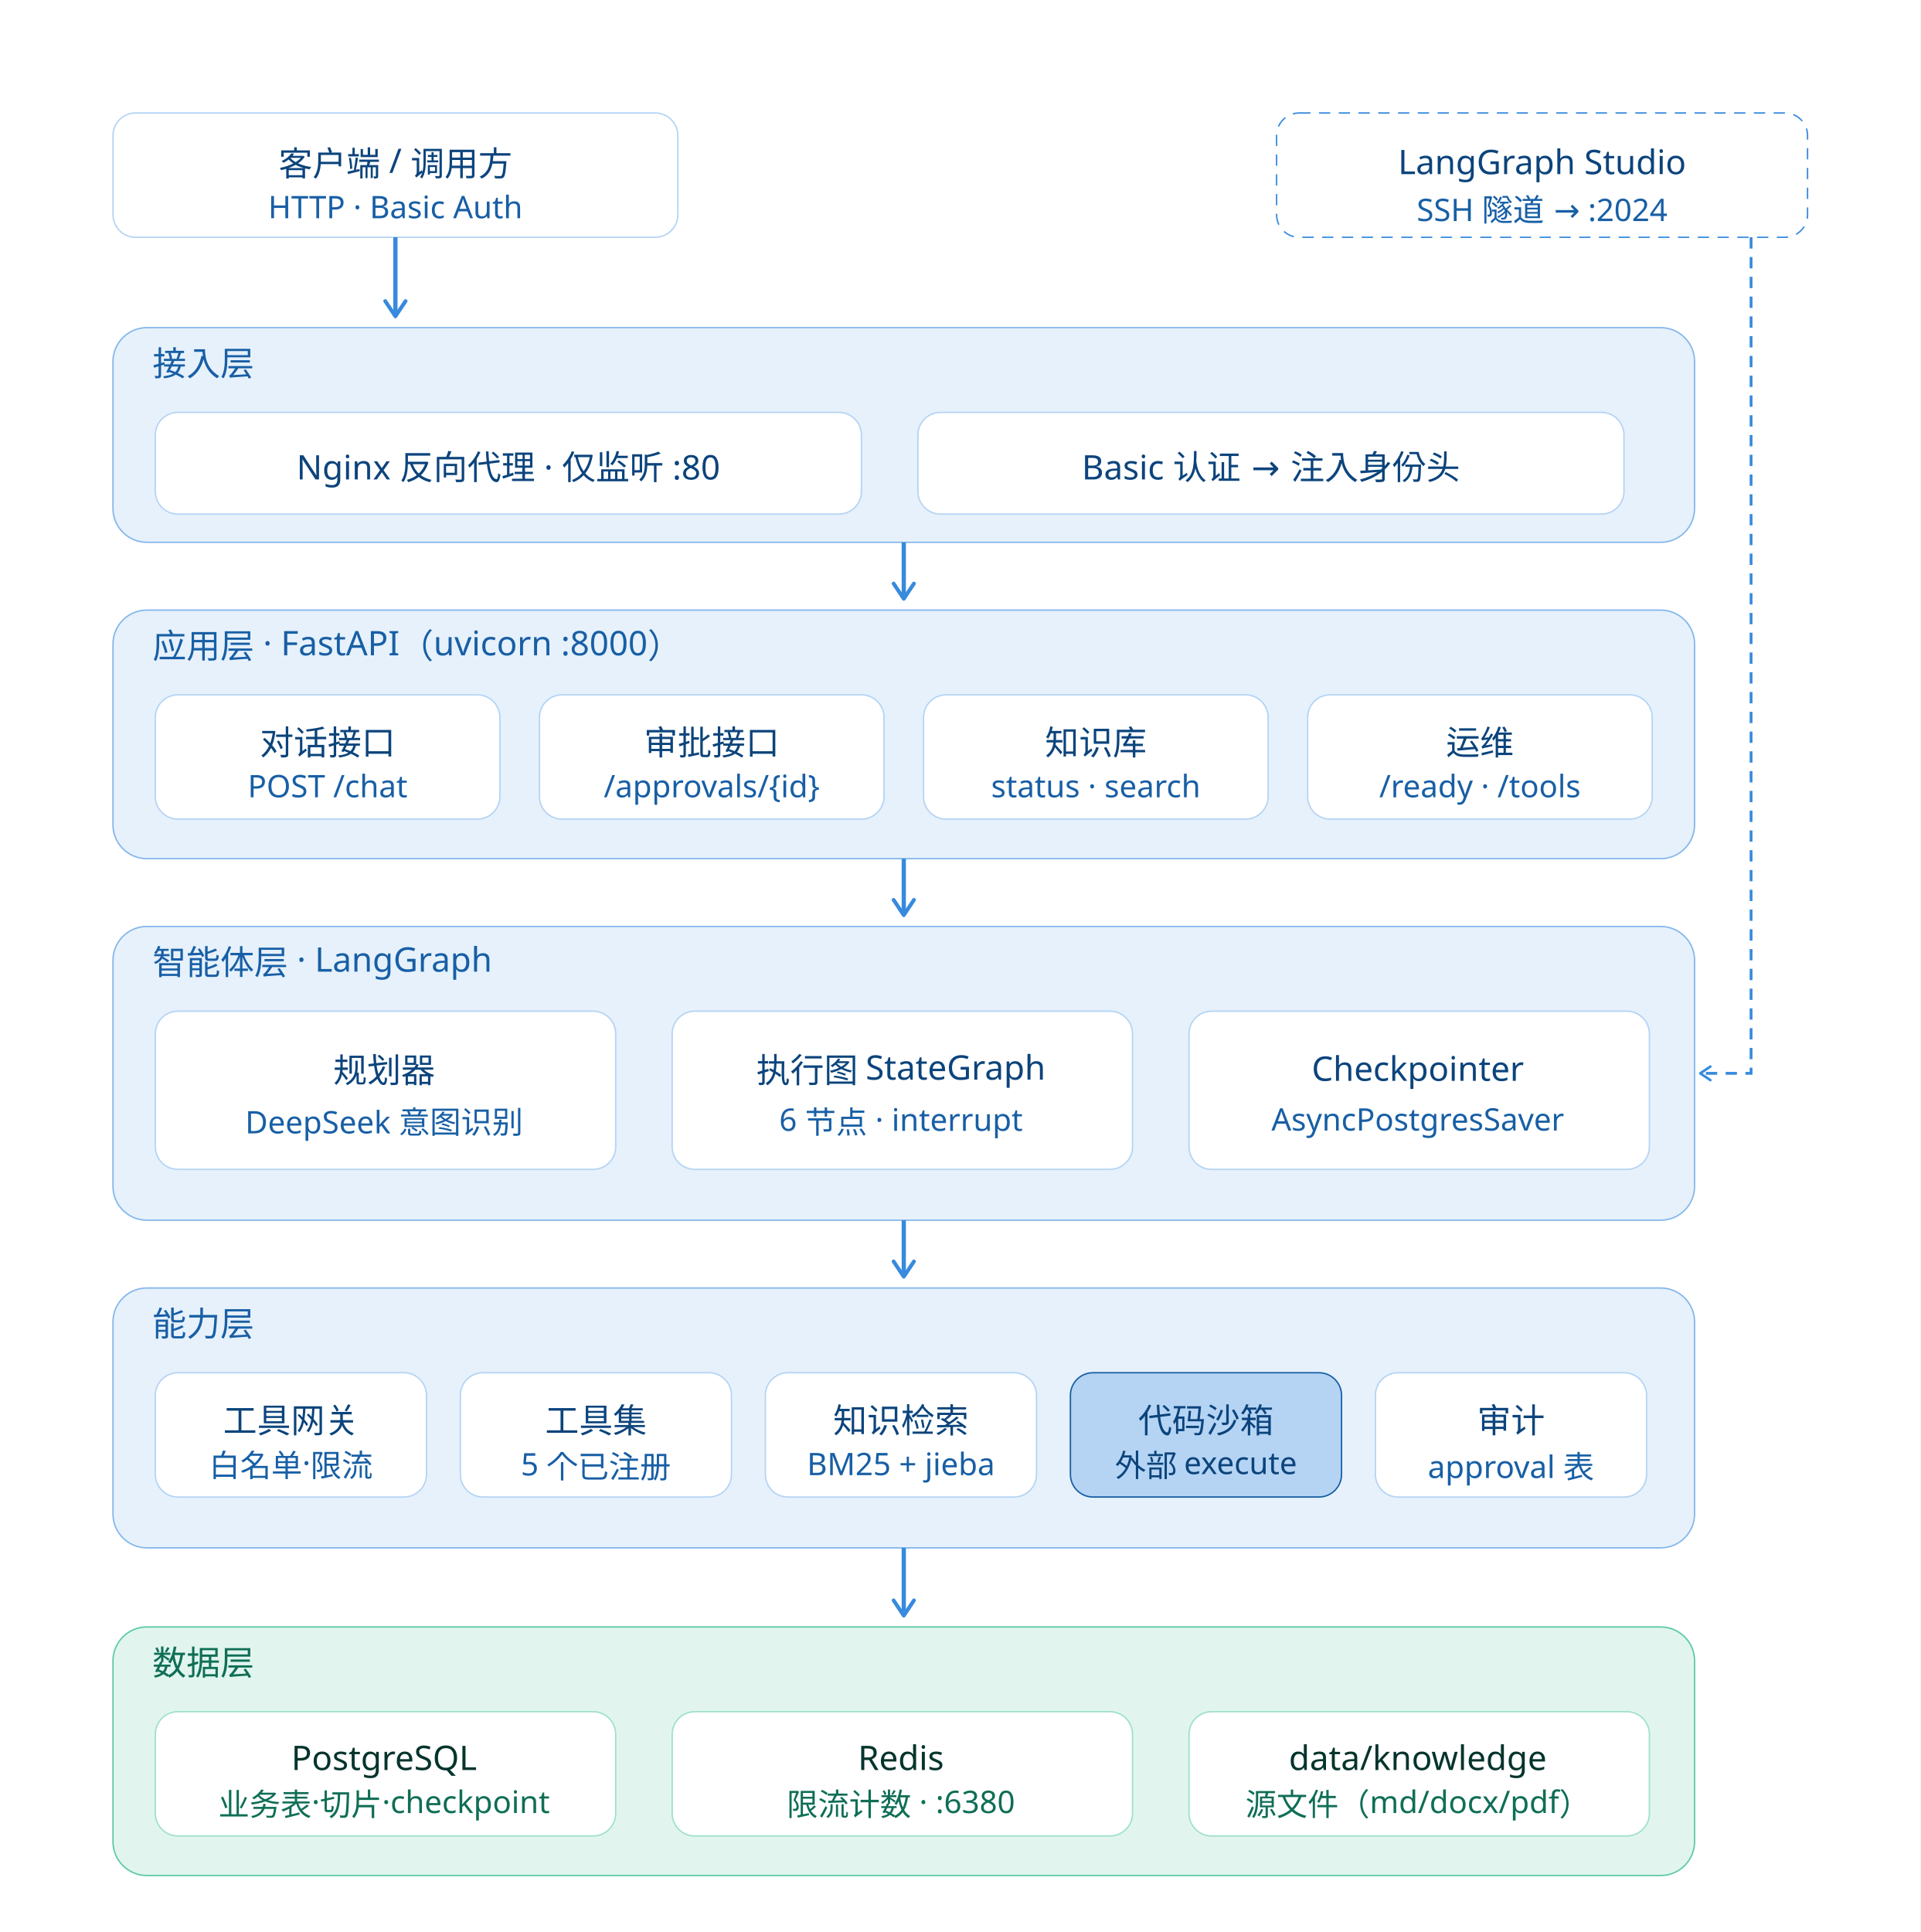
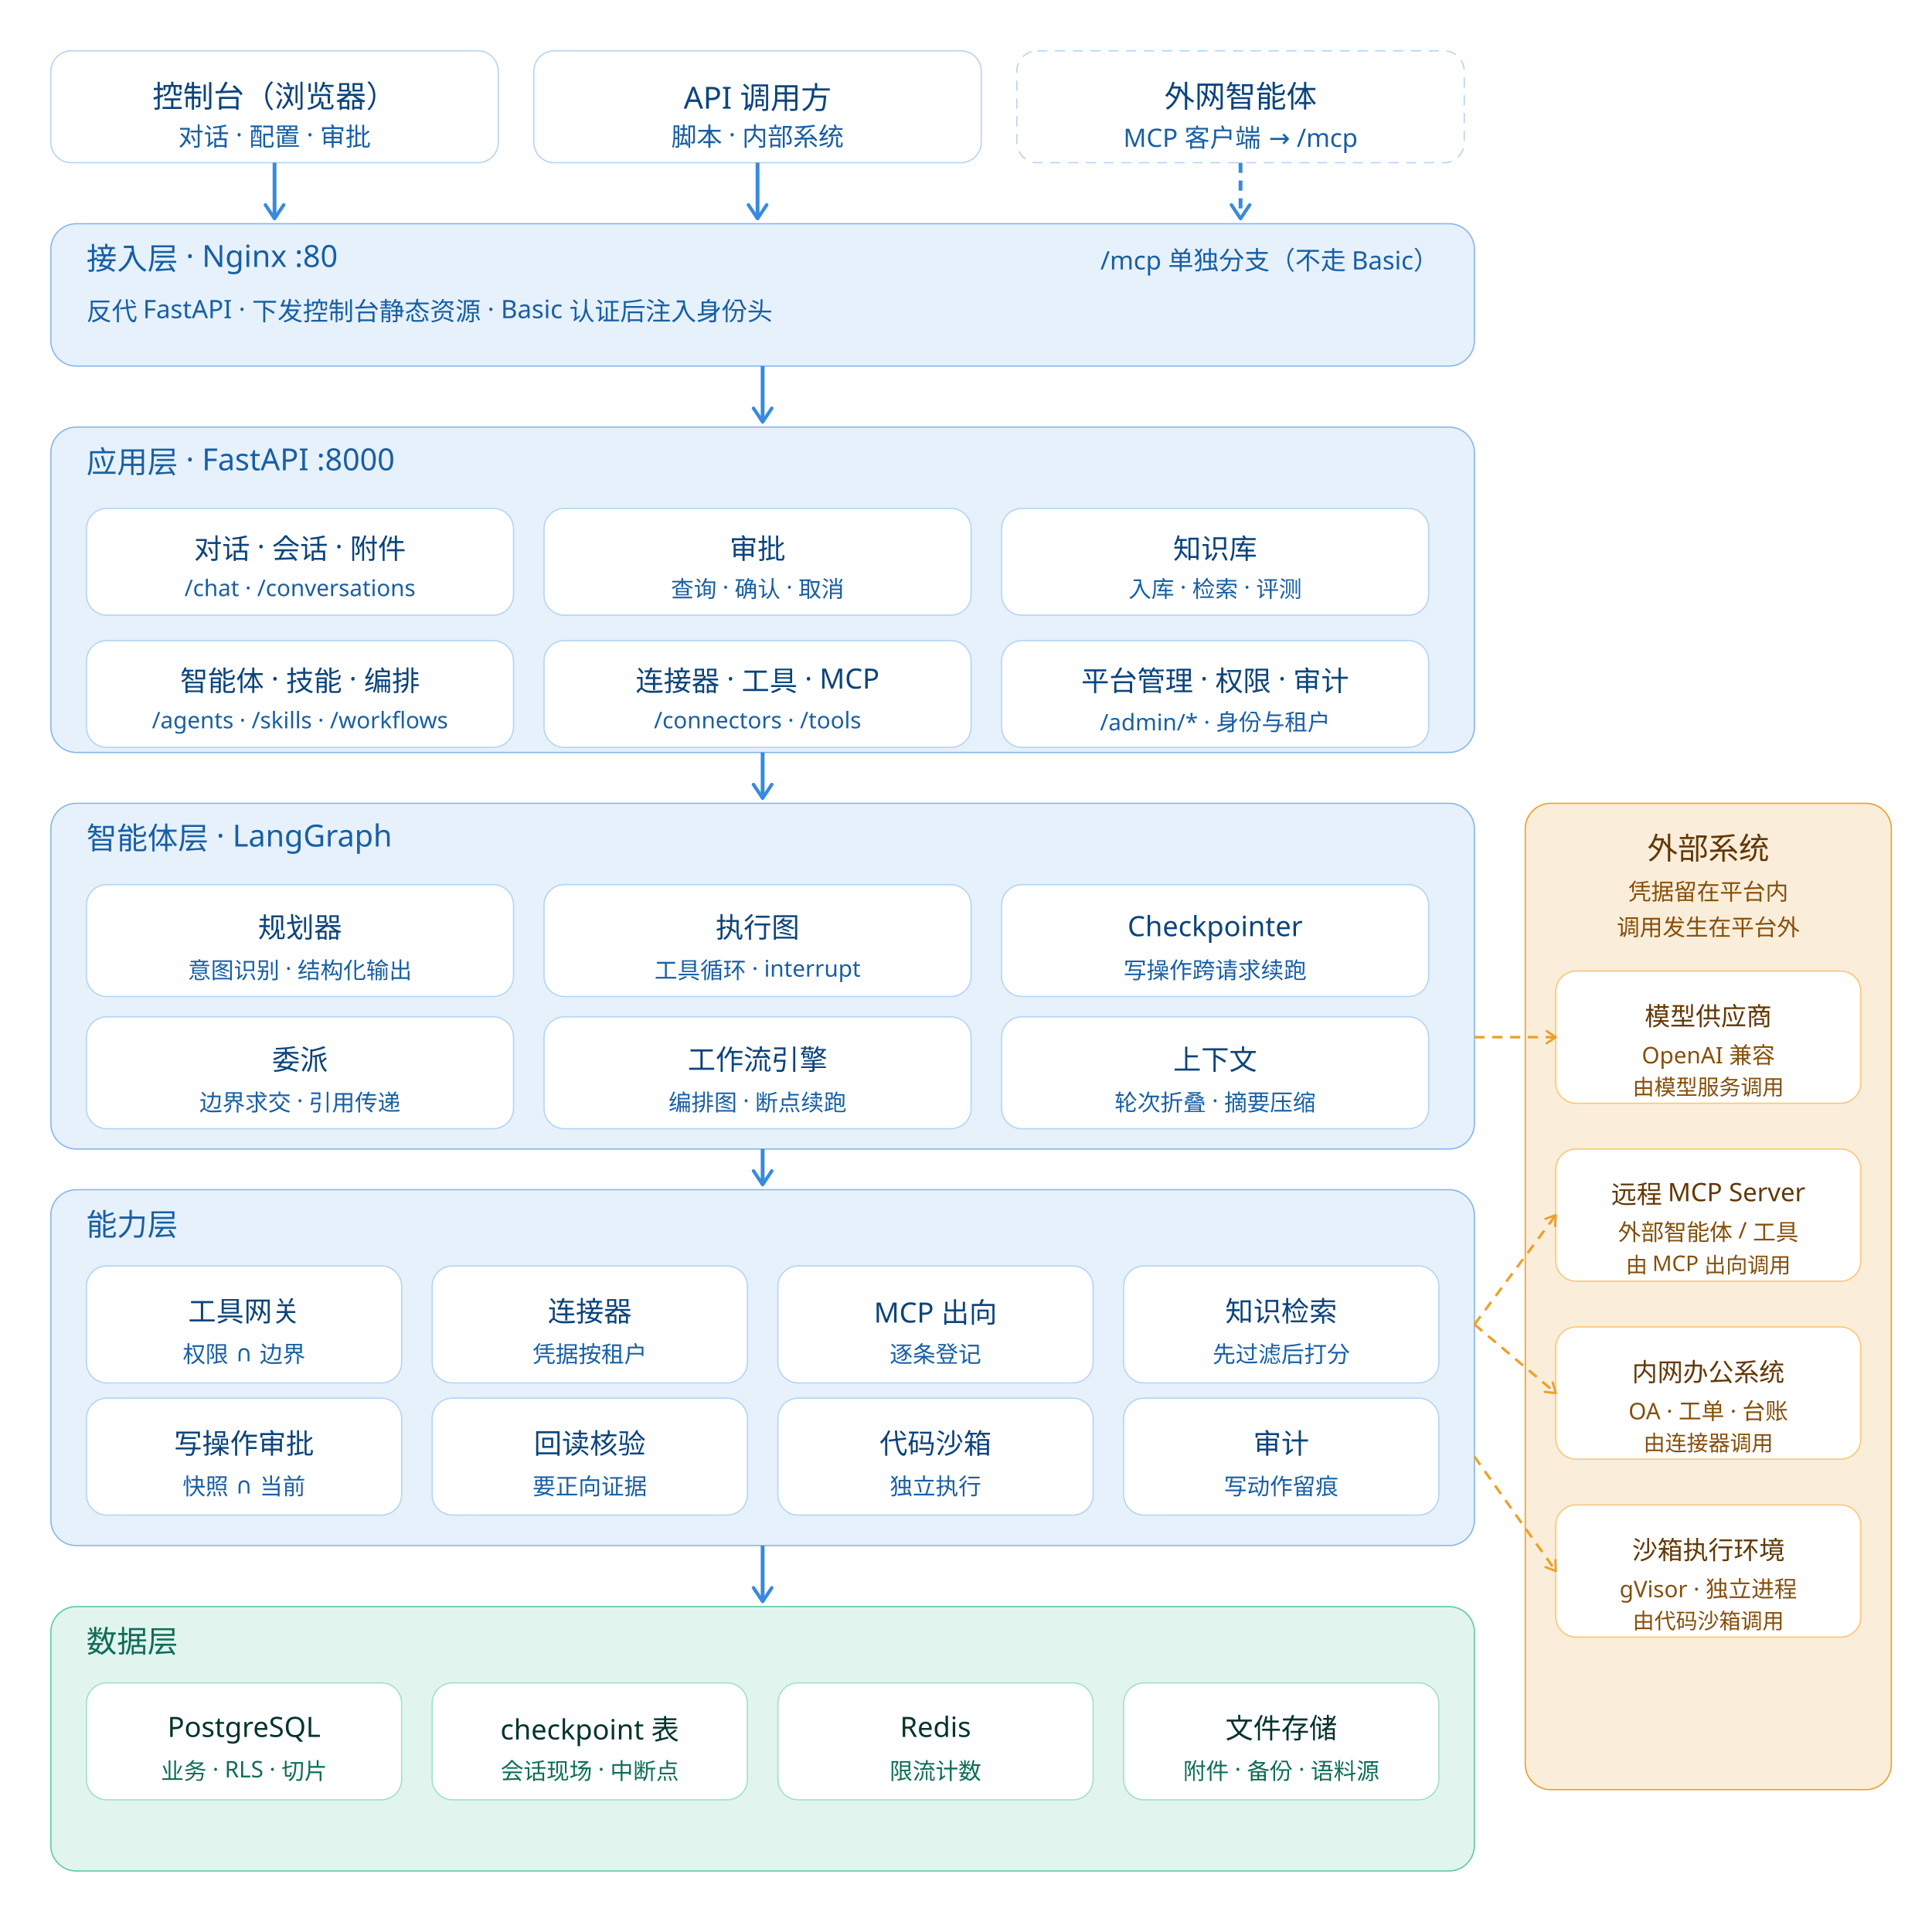
- <svg xmlns="http://www.w3.org/2000/svg" viewBox="0 0 680 684" width="680" height="684" role="img" font-family="'PingFang SC','Microsoft YaHei',system-ui,sans-serif">
+ <svg xmlns="http://www.w3.org/2000/svg" viewBox="0 0 760 760" width="760" height="760" role="img" font-family="'PingFang SC','Microsoft YaHei',system-ui,sans-serif">
  <defs>
    <marker id="arrow" viewBox="0 0 10 10" refX="8" refY="5" markerWidth="6" markerHeight="6" orient="auto-start-reverse">
      <path d="M2 1L8 5L2 9" fill="none" stroke="context-stroke" stroke-width="1.5" stroke-linecap="round" stroke-linejoin="round" />
    </marker>
  </defs>
-   <rect width="680" height="684" fill="#FFFFFF" />
-   <rect x="40" y="40" width="200" height="44" rx="8" fill="#FFFFFF" stroke="#B5D4F4" stroke-width="0.5" />
-   <text x="140" y="57" text-anchor="middle" dominant-baseline="central" font-size="12" fill="#0C447C">客户端 / 调用方</text>
-   <text x="140" y="73" text-anchor="middle" dominant-baseline="central" font-size="11" fill="#185FA5">HTTP · Basic Auth</text>
-   <rect x="452" y="40" width="188" height="44" rx="8" fill="#FFFFFF" stroke="#378ADD" stroke-width="0.5" stroke-dasharray="4 3" />
-   <text x="546" y="57" text-anchor="middle" dominant-baseline="central" font-size="12" fill="#0C447C">LangGraph Studio</text>
-   <text x="546" y="73" text-anchor="middle" dominant-baseline="central" font-size="11" fill="#185FA5">SSH 隧道 → :2024</text>
-   <path d="M140 84 V112" fill="none" stroke="#378ADD" stroke-width="1.5" marker-end="url(#arrow)" />
-   <path d="M620 84 V380 H602" fill="none" stroke="#378ADD" stroke-width="1" stroke-dasharray="4 3" marker-end="url(#arrow)" />
-   <rect x="40" y="116" width="560" height="76" rx="12" fill="#E6F1FB" stroke="#85B7EB" stroke-width="0.5" />
-   <text x="54" y="133" font-size="12" fill="#185FA5">接入层</text>
-   <rect x="55" y="146" width="250" height="36" rx="8" fill="#FFFFFF" stroke="#B5D4F4" stroke-width="0.5" />
-   <text x="180" y="164" text-anchor="middle" dominant-baseline="central" font-size="12" fill="#0C447C">Nginx 反向代理 · 仅监听 :80</text>
-   <rect x="325" y="146" width="250" height="36" rx="8" fill="#FFFFFF" stroke="#B5D4F4" stroke-width="0.5" />
-   <text x="450" y="164" text-anchor="middle" dominant-baseline="central" font-size="12" fill="#0C447C">Basic 认证 → 注入身份头</text>
-   <path d="M320 192 V212" fill="none" stroke="#378ADD" stroke-width="1.5" marker-end="url(#arrow)" />
-   <rect x="40" y="216" width="560" height="88" rx="12" fill="#E6F1FB" stroke="#85B7EB" stroke-width="0.5" />
-   <text x="54" y="233" font-size="12" fill="#185FA5">应用层 · FastAPI（uvicorn :8000）</text>
-   <rect x="55" y="246" width="122" height="44" rx="8" fill="#FFFFFF" stroke="#B5D4F4" stroke-width="0.5" />
-   <text x="116" y="262" text-anchor="middle" dominant-baseline="central" font-size="12" fill="#0C447C">对话接口</text>
-   <text x="116" y="278" text-anchor="middle" dominant-baseline="central" font-size="11" fill="#185FA5">POST /chat</text>
-   <rect x="191" y="246" width="122" height="44" rx="8" fill="#FFFFFF" stroke="#B5D4F4" stroke-width="0.5" />
-   <text x="252" y="262" text-anchor="middle" dominant-baseline="central" font-size="12" fill="#0C447C">审批接口</text>
-   <text x="252" y="278" text-anchor="middle" dominant-baseline="central" font-size="11" fill="#185FA5">/approvals/{id}</text>
-   <rect x="327" y="246" width="122" height="44" rx="8" fill="#FFFFFF" stroke="#B5D4F4" stroke-width="0.5" />
-   <text x="388" y="262" text-anchor="middle" dominant-baseline="central" font-size="12" fill="#0C447C">知识库</text>
-   <text x="388" y="278" text-anchor="middle" dominant-baseline="central" font-size="11" fill="#185FA5">status · search</text>
-   <rect x="463" y="246" width="122" height="44" rx="8" fill="#FFFFFF" stroke="#B5D4F4" stroke-width="0.5" />
-   <text x="524" y="262" text-anchor="middle" dominant-baseline="central" font-size="12" fill="#0C447C">运维</text>
-   <text x="524" y="278" text-anchor="middle" dominant-baseline="central" font-size="11" fill="#185FA5">/ready · /tools</text>
-   <path d="M320 304 V324" fill="none" stroke="#378ADD" stroke-width="1.5" marker-end="url(#arrow)" />
-   <rect x="40" y="328" width="560" height="104" rx="12" fill="#E6F1FB" stroke="#85B7EB" stroke-width="0.5" />
-   <text x="54" y="345" font-size="12" fill="#185FA5">智能体层 · LangGraph</text>
-   <rect x="55" y="358" width="163" height="56" rx="8" fill="#FFFFFF" stroke="#B5D4F4" stroke-width="0.5" />
-   <text x="136" y="378" text-anchor="middle" dominant-baseline="central" font-size="12" fill="#0C447C">规划器</text>
-   <text x="136" y="396" text-anchor="middle" dominant-baseline="central" font-size="11" fill="#185FA5">DeepSeek 意图识别</text>
-   <rect x="238" y="358" width="163" height="56" rx="8" fill="#FFFFFF" stroke="#B5D4F4" stroke-width="0.5" />
-   <text x="319" y="378" text-anchor="middle" dominant-baseline="central" font-size="12" fill="#0C447C">执行图 StateGraph</text>
-   <text x="319" y="396" text-anchor="middle" dominant-baseline="central" font-size="11" fill="#185FA5">6 节点 · interrupt</text>
-   <rect x="421" y="358" width="163" height="56" rx="8" fill="#FFFFFF" stroke="#B5D4F4" stroke-width="0.5" />
-   <text x="502" y="378" text-anchor="middle" dominant-baseline="central" font-size="12" fill="#0C447C">Checkpointer</text>
-   <text x="502" y="396" text-anchor="middle" dominant-baseline="central" font-size="11" fill="#185FA5">AsyncPostgresSaver</text>
-   <path d="M320 432 V452" fill="none" stroke="#378ADD" stroke-width="1.5" marker-end="url(#arrow)" />
-   <rect x="40" y="456" width="560" height="92" rx="12" fill="#E6F1FB" stroke="#85B7EB" stroke-width="0.5" />
-   <text x="54" y="473" font-size="12" fill="#185FA5">能力层</text>
-   <rect x="55" y="486" width="96" height="44" rx="8" fill="#FFFFFF" stroke="#B5D4F4" stroke-width="0.5" />
-   <text x="103" y="502" text-anchor="middle" dominant-baseline="central" font-size="12" fill="#0C447C">工具网关</text>
-   <text x="103" y="518" text-anchor="middle" dominant-baseline="central" font-size="11" fill="#185FA5">白名单·限流</text>
-   <rect x="163" y="486" width="96" height="44" rx="8" fill="#FFFFFF" stroke="#B5D4F4" stroke-width="0.5" />
-   <text x="211" y="502" text-anchor="middle" dominant-baseline="central" font-size="12" fill="#0C447C">工具集</text>
-   <text x="211" y="518" text-anchor="middle" dominant-baseline="central" font-size="11" fill="#185FA5">5 个已注册</text>
-   <rect x="271" y="486" width="96" height="44" rx="8" fill="#FFFFFF" stroke="#B5D4F4" stroke-width="0.5" />
-   <text x="319" y="502" text-anchor="middle" dominant-baseline="central" font-size="12" fill="#0C447C">知识检索</text>
-   <text x="319" y="518" text-anchor="middle" dominant-baseline="central" font-size="11" fill="#185FA5">BM25 + jieba</text>
-   <rect x="379" y="486" width="96" height="44" rx="8" fill="#B5D4F4" stroke="#185FA5" stroke-width="0.5" />
-   <text x="427" y="502" text-anchor="middle" dominant-baseline="central" font-size="12" fill="#0C447C">代码沙箱</text>
-   <text x="427" y="518" text-anchor="middle" dominant-baseline="central" font-size="11" fill="#0C447C">外部 execute</text>
-   <rect x="487" y="486" width="96" height="44" rx="8" fill="#FFFFFF" stroke="#B5D4F4" stroke-width="0.5" />
-   <text x="535" y="502" text-anchor="middle" dominant-baseline="central" font-size="12" fill="#0C447C">审计</text>
-   <text x="535" y="518" text-anchor="middle" dominant-baseline="central" font-size="11" fill="#185FA5">approval 表</text>
-   <path d="M320 548 V572" fill="none" stroke="#378ADD" stroke-width="1.5" marker-end="url(#arrow)" />
-   <rect x="40" y="576" width="560" height="88" rx="12" fill="#E1F5EE" stroke="#5DCAA5" stroke-width="0.5" />
-   <text x="54" y="593" font-size="12" fill="#0F6E56">数据层</text>
-   <rect x="55" y="606" width="163" height="44" rx="8" fill="#FFFFFF" stroke="#9FE1CB" stroke-width="0.5" />
-   <text x="136" y="622" text-anchor="middle" dominant-baseline="central" font-size="12" fill="#04342C">PostgreSQL</text>
-   <text x="136" y="638" text-anchor="middle" dominant-baseline="central" font-size="11" fill="#0F6E56">业务表·切片·checkpoint</text>
-   <rect x="238" y="606" width="163" height="44" rx="8" fill="#FFFFFF" stroke="#9FE1CB" stroke-width="0.5" />
-   <text x="319" y="622" text-anchor="middle" dominant-baseline="central" font-size="12" fill="#04342C">Redis</text>
-   <text x="319" y="638" text-anchor="middle" dominant-baseline="central" font-size="11" fill="#0F6E56">限流计数 · :6380</text>
-   <rect x="421" y="606" width="163" height="44" rx="8" fill="#FFFFFF" stroke="#9FE1CB" stroke-width="0.5" />
-   <text x="502" y="622" text-anchor="middle" dominant-baseline="central" font-size="12" fill="#04342C">data/knowledge</text>
-   <text x="502" y="638" text-anchor="middle" dominant-baseline="central" font-size="11" fill="#0F6E56">源文件（md/docx/pdf）</text>
+   <rect width="760" height="760" fill="#FFFFFF" />
+   <rect x="20" y="20" width="176" height="44" rx="8" fill="#FFFFFF" stroke="#B5D4F4" stroke-width="0.5" />
+   <text x="108" y="37" text-anchor="middle" dominant-baseline="central" font-size="12" fill="#0C447C">控制台（浏览器）</text>
+   <text x="108" y="53" text-anchor="middle" dominant-baseline="central" font-size="10" fill="#185FA5">对话 · 配置 · 审批</text>
+   <rect x="210" y="20" width="176" height="44" rx="8" fill="#FFFFFF" stroke="#B5D4F4" stroke-width="0.5" />
+   <text x="298" y="37" text-anchor="middle" dominant-baseline="central" font-size="12" fill="#0C447C">API 调用方</text>
+   <text x="298" y="53" text-anchor="middle" dominant-baseline="central" font-size="10" fill="#185FA5">脚本 · 内部系统</text>
+   <rect x="400" y="20" width="176" height="44" rx="8" fill="#FFFFFF" stroke="#B5D4F4" stroke-width="0.5" stroke-dasharray="4 3" />
+   <text x="488" y="37" text-anchor="middle" dominant-baseline="central" font-size="12" fill="#0C447C">外网智能体</text>
+   <text x="488" y="53" text-anchor="middle" dominant-baseline="central" font-size="10" fill="#185FA5">MCP 客户端 → /mcp</text>
+   <path d="M108 64 V86" fill="none" stroke="#378ADD" stroke-width="1.5" marker-end="url(#arrow)" />
+   <path d="M298 64 V86" fill="none" stroke="#378ADD" stroke-width="1.5" marker-end="url(#arrow)" />
+   <path d="M488 64 V86" fill="none" stroke="#378ADD" stroke-width="1.5" stroke-dasharray="4 3" marker-end="url(#arrow)" />
+   <rect x="20" y="88" width="560" height="56" rx="10" fill="#E6F1FB" stroke="#85B7EB" stroke-width="0.5" />
+   <text x="34" y="106" font-size="12" fill="#185FA5">接入层 · Nginx :80</text>
+   <text x="34" y="126" font-size="10" fill="#185FA5">反代 FastAPI · 下发控制台静态资源 · Basic 认证后注入身份头</text>
+   <text x="566" y="106" text-anchor="end" font-size="10" fill="#185FA5">/mcp 单独分支（不走 Basic）</text>
+   <path d="M300 144 V166" fill="none" stroke="#378ADD" stroke-width="1.5" marker-end="url(#arrow)" />
+   <rect x="20" y="168" width="560" height="128" rx="10" fill="#E6F1FB" stroke="#85B7EB" stroke-width="0.5" />
+   <text x="34" y="186" font-size="12" fill="#185FA5">应用层 · FastAPI :8000</text>
+   <rect x="34" y="200" width="168" height="42" rx="8" fill="#FFFFFF" stroke="#B5D4F4" stroke-width="0.5" />
+   <text x="118" y="215" text-anchor="middle" dominant-baseline="central" font-size="11" fill="#0C447C">对话 · 会话 · 附件</text>
+   <text x="118" y="231" text-anchor="middle" dominant-baseline="central" font-size="9" fill="#185FA5">/chat · /conversations</text>
+   <rect x="214" y="200" width="168" height="42" rx="8" fill="#FFFFFF" stroke="#B5D4F4" stroke-width="0.5" />
+   <text x="298" y="215" text-anchor="middle" dominant-baseline="central" font-size="11" fill="#0C447C">审批</text>
+   <text x="298" y="231" text-anchor="middle" dominant-baseline="central" font-size="9" fill="#185FA5">查询 · 确认 · 取消</text>
+   <rect x="394" y="200" width="168" height="42" rx="8" fill="#FFFFFF" stroke="#B5D4F4" stroke-width="0.5" />
+   <text x="478" y="215" text-anchor="middle" dominant-baseline="central" font-size="11" fill="#0C447C">知识库</text>
+   <text x="478" y="231" text-anchor="middle" dominant-baseline="central" font-size="9" fill="#185FA5">入库 · 检索 · 评测</text>
+   <rect x="34" y="252" width="168" height="42" rx="8" fill="#FFFFFF" stroke="#B5D4F4" stroke-width="0.5" />
+   <text x="118" y="267" text-anchor="middle" dominant-baseline="central" font-size="11" fill="#0C447C">智能体 · 技能 · 编排</text>
+   <text x="118" y="283" text-anchor="middle" dominant-baseline="central" font-size="9" fill="#185FA5">/agents · /skills · /workflows</text>
+   <rect x="214" y="252" width="168" height="42" rx="8" fill="#FFFFFF" stroke="#B5D4F4" stroke-width="0.5" />
+   <text x="298" y="267" text-anchor="middle" dominant-baseline="central" font-size="11" fill="#0C447C">连接器 · 工具 · MCP</text>
+   <text x="298" y="283" text-anchor="middle" dominant-baseline="central" font-size="9" fill="#185FA5">/connectors · /tools</text>
+   <rect x="394" y="252" width="168" height="42" rx="8" fill="#FFFFFF" stroke="#B5D4F4" stroke-width="0.5" />
+   <text x="478" y="267" text-anchor="middle" dominant-baseline="central" font-size="11" fill="#0C447C">平台管理 · 权限 · 审计</text>
+   <text x="478" y="283" text-anchor="middle" dominant-baseline="central" font-size="9" fill="#185FA5">/admin/* · 身份与租户</text>
+   <path d="M300 296 V314" fill="none" stroke="#378ADD" stroke-width="1.5" marker-end="url(#arrow)" />
+   <rect x="20" y="316" width="560" height="136" rx="10" fill="#E6F1FB" stroke="#85B7EB" stroke-width="0.5" />
+   <text x="34" y="334" font-size="12" fill="#185FA5">智能体层 · LangGraph</text>
+   <rect x="34" y="348" width="168" height="44" rx="8" fill="#FFFFFF" stroke="#B5D4F4" stroke-width="0.5" />
+   <text x="118" y="364" text-anchor="middle" dominant-baseline="central" font-size="11" fill="#0C447C">规划器</text>
+   <text x="118" y="381" text-anchor="middle" dominant-baseline="central" font-size="9" fill="#185FA5">意图识别 · 结构化输出</text>
+   <rect x="214" y="348" width="168" height="44" rx="8" fill="#FFFFFF" stroke="#B5D4F4" stroke-width="0.5" />
+   <text x="298" y="364" text-anchor="middle" dominant-baseline="central" font-size="11" fill="#0C447C">执行图</text>
+   <text x="298" y="381" text-anchor="middle" dominant-baseline="central" font-size="9" fill="#185FA5">工具循环 · interrupt</text>
+   <rect x="394" y="348" width="168" height="44" rx="8" fill="#FFFFFF" stroke="#B5D4F4" stroke-width="0.5" />
+   <text x="478" y="364" text-anchor="middle" dominant-baseline="central" font-size="11" fill="#0C447C">Checkpointer</text>
+   <text x="478" y="381" text-anchor="middle" dominant-baseline="central" font-size="9" fill="#185FA5">写操作跨请求续跑</text>
+   <rect x="34" y="400" width="168" height="44" rx="8" fill="#FFFFFF" stroke="#B5D4F4" stroke-width="0.5" />
+   <text x="118" y="416" text-anchor="middle" dominant-baseline="central" font-size="11" fill="#0C447C">委派</text>
+   <text x="118" y="433" text-anchor="middle" dominant-baseline="central" font-size="9" fill="#185FA5">边界求交 · 引用传递</text>
+   <rect x="214" y="400" width="168" height="44" rx="8" fill="#FFFFFF" stroke="#B5D4F4" stroke-width="0.5" />
+   <text x="298" y="416" text-anchor="middle" dominant-baseline="central" font-size="11" fill="#0C447C">工作流引擎</text>
+   <text x="298" y="433" text-anchor="middle" dominant-baseline="central" font-size="9" fill="#185FA5">编排图 · 断点续跑</text>
+   <rect x="394" y="400" width="168" height="44" rx="8" fill="#FFFFFF" stroke="#B5D4F4" stroke-width="0.5" />
+   <text x="478" y="416" text-anchor="middle" dominant-baseline="central" font-size="11" fill="#0C447C">上下文</text>
+   <text x="478" y="433" text-anchor="middle" dominant-baseline="central" font-size="9" fill="#185FA5">轮次折叠 · 摘要压缩</text>
+   <path d="M300 452 V466" fill="none" stroke="#378ADD" stroke-width="1.5" marker-end="url(#arrow)" />
+   <rect x="20" y="468" width="560" height="140" rx="10" fill="#E6F1FB" stroke="#85B7EB" stroke-width="0.5" />
+   <text x="34" y="486" font-size="12" fill="#185FA5">能力层</text>
+   <rect x="34" y="498" width="124" height="46" rx="8" fill="#FFFFFF" stroke="#B5D4F4" stroke-width="0.5" />
+   <text x="96" y="515" text-anchor="middle" dominant-baseline="central" font-size="11" fill="#0C447C">工具网关</text>
+   <text x="96" y="532" text-anchor="middle" dominant-baseline="central" font-size="9" fill="#185FA5">权限 ∩ 边界</text>
+   <rect x="170" y="498" width="124" height="46" rx="8" fill="#FFFFFF" stroke="#B5D4F4" stroke-width="0.5" />
+   <text x="232" y="515" text-anchor="middle" dominant-baseline="central" font-size="11" fill="#0C447C">连接器</text>
+   <text x="232" y="532" text-anchor="middle" dominant-baseline="central" font-size="9" fill="#185FA5">凭据按租户</text>
+   <rect x="306" y="498" width="124" height="46" rx="8" fill="#FFFFFF" stroke="#B5D4F4" stroke-width="0.5" />
+   <text x="368" y="515" text-anchor="middle" dominant-baseline="central" font-size="11" fill="#0C447C">MCP 出向</text>
+   <text x="368" y="532" text-anchor="middle" dominant-baseline="central" font-size="9" fill="#185FA5">逐条登记</text>
+   <rect x="442" y="498" width="124" height="46" rx="8" fill="#FFFFFF" stroke="#B5D4F4" stroke-width="0.5" />
+   <text x="504" y="515" text-anchor="middle" dominant-baseline="central" font-size="11" fill="#0C447C">知识检索</text>
+   <text x="504" y="532" text-anchor="middle" dominant-baseline="central" font-size="9" fill="#185FA5">先过滤后打分</text>
+   <rect x="34" y="550" width="124" height="46" rx="8" fill="#FFFFFF" stroke="#B5D4F4" stroke-width="0.5" />
+   <text x="96" y="567" text-anchor="middle" dominant-baseline="central" font-size="11" fill="#0C447C">写操作审批</text>
+   <text x="96" y="584" text-anchor="middle" dominant-baseline="central" font-size="9" fill="#185FA5">快照 ∩ 当前</text>
+   <rect x="170" y="550" width="124" height="46" rx="8" fill="#FFFFFF" stroke="#B5D4F4" stroke-width="0.5" />
+   <text x="232" y="567" text-anchor="middle" dominant-baseline="central" font-size="11" fill="#0C447C">回读核验</text>
+   <text x="232" y="584" text-anchor="middle" dominant-baseline="central" font-size="9" fill="#185FA5">要正向证据</text>
+   <rect x="306" y="550" width="124" height="46" rx="8" fill="#FFFFFF" stroke="#B5D4F4" stroke-width="0.5" />
+   <text x="368" y="567" text-anchor="middle" dominant-baseline="central" font-size="11" fill="#0C447C">代码沙箱</text>
+   <text x="368" y="584" text-anchor="middle" dominant-baseline="central" font-size="9" fill="#185FA5">独立执行</text>
+   <rect x="442" y="550" width="124" height="46" rx="8" fill="#FFFFFF" stroke="#B5D4F4" stroke-width="0.5" />
+   <text x="504" y="567" text-anchor="middle" dominant-baseline="central" font-size="11" fill="#0C447C">审计</text>
+   <text x="504" y="584" text-anchor="middle" dominant-baseline="central" font-size="9" fill="#185FA5">写动作留痕</text>
+   <path d="M300 608 V630" fill="none" stroke="#378ADD" stroke-width="1.5" marker-end="url(#arrow)" />
+   <rect x="20" y="632" width="560" height="104" rx="10" fill="#E1F5EE" stroke="#5DCAA5" stroke-width="0.5" />
+   <text x="34" y="650" font-size="12" fill="#0F6E56">数据层</text>
+   <rect x="34" y="662" width="124" height="46" rx="8" fill="#FFFFFF" stroke="#9FE1CB" stroke-width="0.5" />
+   <text x="96" y="679" text-anchor="middle" dominant-baseline="central" font-size="11" fill="#04342C">PostgreSQL</text>
+   <text x="96" y="696" text-anchor="middle" dominant-baseline="central" font-size="9" fill="#0F6E56">业务 · RLS · 切片</text>
+   <rect x="170" y="662" width="124" height="46" rx="8" fill="#FFFFFF" stroke="#9FE1CB" stroke-width="0.5" />
+   <text x="232" y="679" text-anchor="middle" dominant-baseline="central" font-size="11" fill="#04342C">checkpoint 表</text>
+   <text x="232" y="696" text-anchor="middle" dominant-baseline="central" font-size="9" fill="#0F6E56">会话现场 · 中断点</text>
+   <rect x="306" y="662" width="124" height="46" rx="8" fill="#FFFFFF" stroke="#9FE1CB" stroke-width="0.5" />
+   <text x="368" y="679" text-anchor="middle" dominant-baseline="central" font-size="11" fill="#04342C">Redis</text>
+   <text x="368" y="696" text-anchor="middle" dominant-baseline="central" font-size="9" fill="#0F6E56">限流计数</text>
+   <rect x="442" y="662" width="124" height="46" rx="8" fill="#FFFFFF" stroke="#9FE1CB" stroke-width="0.5" />
+   <text x="504" y="679" text-anchor="middle" dominant-baseline="central" font-size="11" fill="#04342C">文件存储</text>
+   <text x="504" y="696" text-anchor="middle" dominant-baseline="central" font-size="9" fill="#0F6E56">附件 · 备份 · 语料源</text>
+   <rect x="600" y="316" width="144" height="388" rx="10" fill="#FAEEDA" stroke="#EF9F27" stroke-width="0.5" />
+   <text x="672" y="338" text-anchor="middle" font-size="12" fill="#633806">外部系统</text>
+   <text x="672" y="354" text-anchor="middle" font-size="9" fill="#854F0B">凭据留在平台内</text>
+   <text x="672" y="368" text-anchor="middle" font-size="9" fill="#854F0B">调用发生在平台外</text>
+   <rect x="612" y="382" width="120" height="52" rx="8" fill="#FFFFFF" stroke="#FAC775" stroke-width="0.5" />
+   <text x="672" y="399" text-anchor="middle" dominant-baseline="central" font-size="10" fill="#633806">模型供应商</text>
+   <text x="672" y="414" text-anchor="middle" dominant-baseline="central" font-size="9" fill="#854F0B">OpenAI 兼容</text>
+   <text x="672" y="427" text-anchor="middle" dominant-baseline="central" font-size="8.5" fill="#854F0B">由模型服务调用</text>
+   <rect x="612" y="452" width="120" height="52" rx="8" fill="#FFFFFF" stroke="#FAC775" stroke-width="0.5" />
+   <text x="672" y="469" text-anchor="middle" dominant-baseline="central" font-size="10" fill="#633806">远程 MCP Server</text>
+   <text x="672" y="484" text-anchor="middle" dominant-baseline="central" font-size="9" fill="#854F0B">外部智能体 / 工具</text>
+   <text x="672" y="497" text-anchor="middle" dominant-baseline="central" font-size="8.5" fill="#854F0B">由 MCP 出向调用</text>
+   <rect x="612" y="522" width="120" height="52" rx="8" fill="#FFFFFF" stroke="#FAC775" stroke-width="0.5" />
+   <text x="672" y="539" text-anchor="middle" dominant-baseline="central" font-size="10" fill="#633806">内网办公系统</text>
+   <text x="672" y="554" text-anchor="middle" dominant-baseline="central" font-size="9" fill="#854F0B">OA · 工单 · 台账</text>
+   <text x="672" y="567" text-anchor="middle" dominant-baseline="central" font-size="8.5" fill="#854F0B">由连接器调用</text>
+   <rect x="612" y="592" width="120" height="52" rx="8" fill="#FFFFFF" stroke="#FAC775" stroke-width="0.5" />
+   <text x="672" y="609" text-anchor="middle" dominant-baseline="central" font-size="10" fill="#633806">沙箱执行环境</text>
+   <text x="672" y="624" text-anchor="middle" dominant-baseline="central" font-size="9" fill="#854F0B">gVisor · 独立进程</text>
+   <text x="672" y="637" text-anchor="middle" dominant-baseline="central" font-size="8.5" fill="#854F0B">由代码沙箱调用</text>
+   <path d="M580 408 H612" fill="none" stroke="#EF9F27" stroke-width="1" stroke-dasharray="4 3" marker-end="url(#arrow)" />
+   <path d="M580 521 L612 478" fill="none" stroke="#EF9F27" stroke-width="1" stroke-dasharray="4 3" marker-end="url(#arrow)" />
+   <path d="M580 521 L612 548" fill="none" stroke="#EF9F27" stroke-width="1" stroke-dasharray="4 3" marker-end="url(#arrow)" />
+   <path d="M580 573 L612 618" fill="none" stroke="#EF9F27" stroke-width="1" stroke-dasharray="4 3" marker-end="url(#arrow)" />
</svg>
